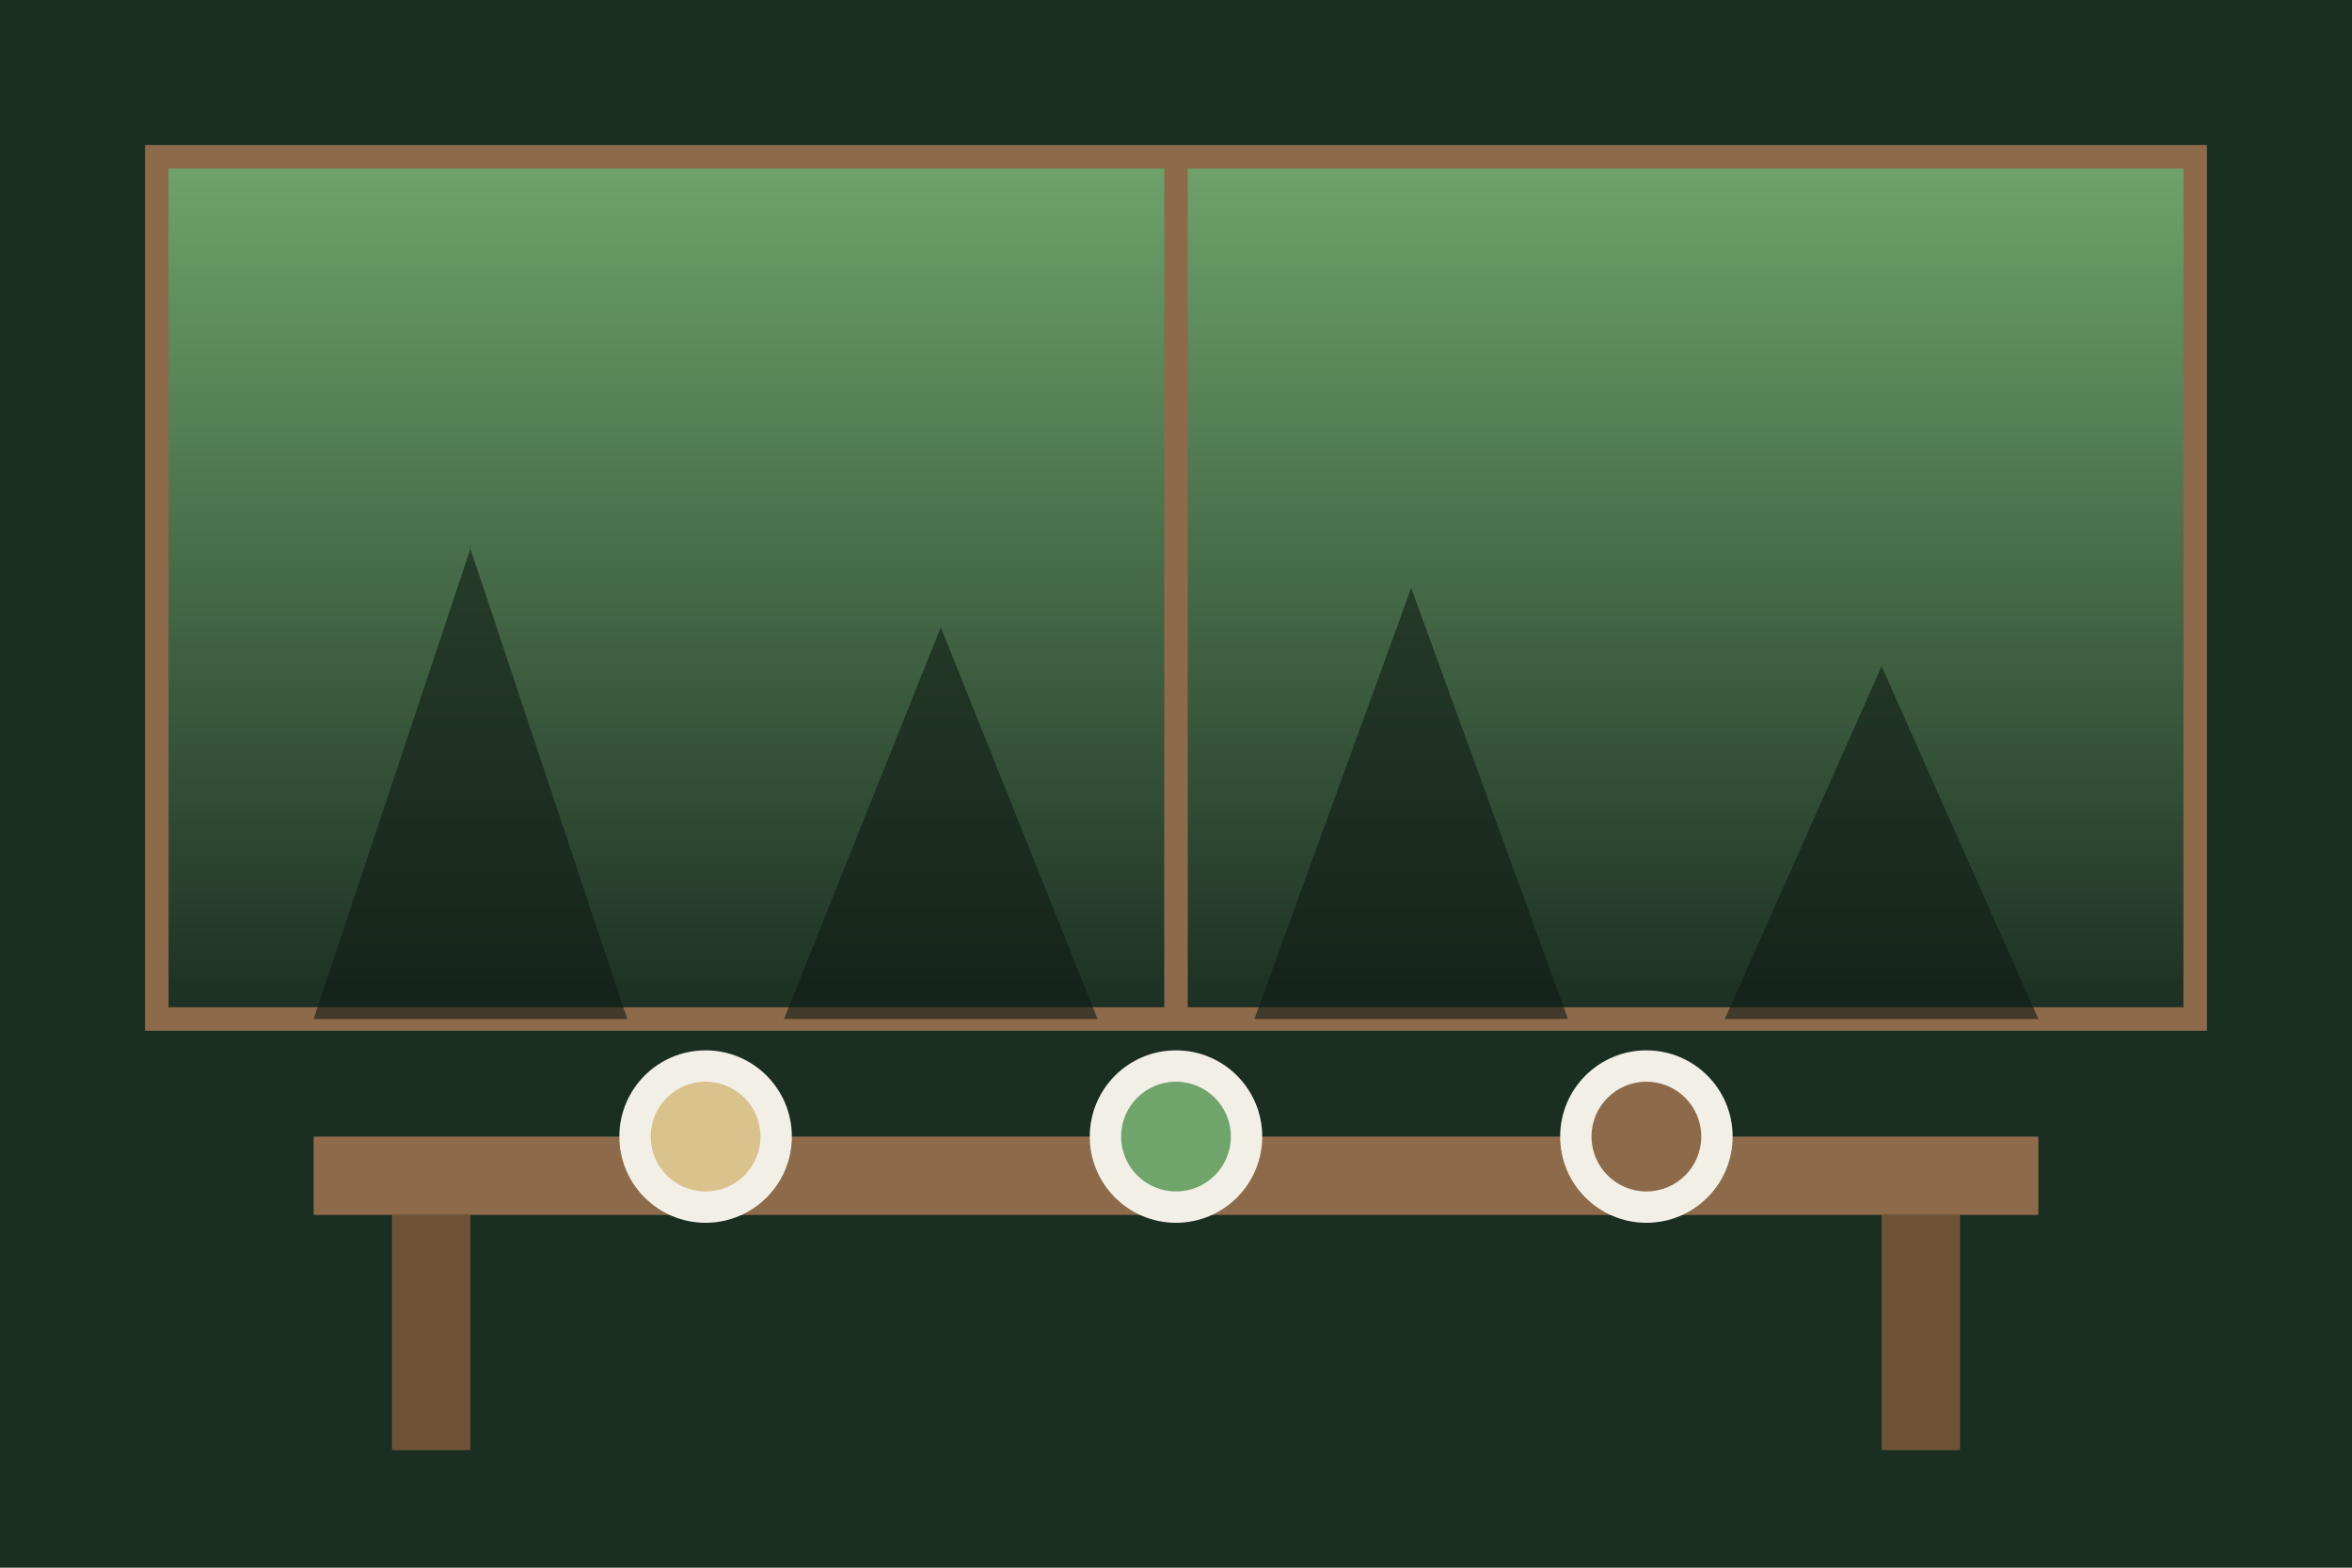
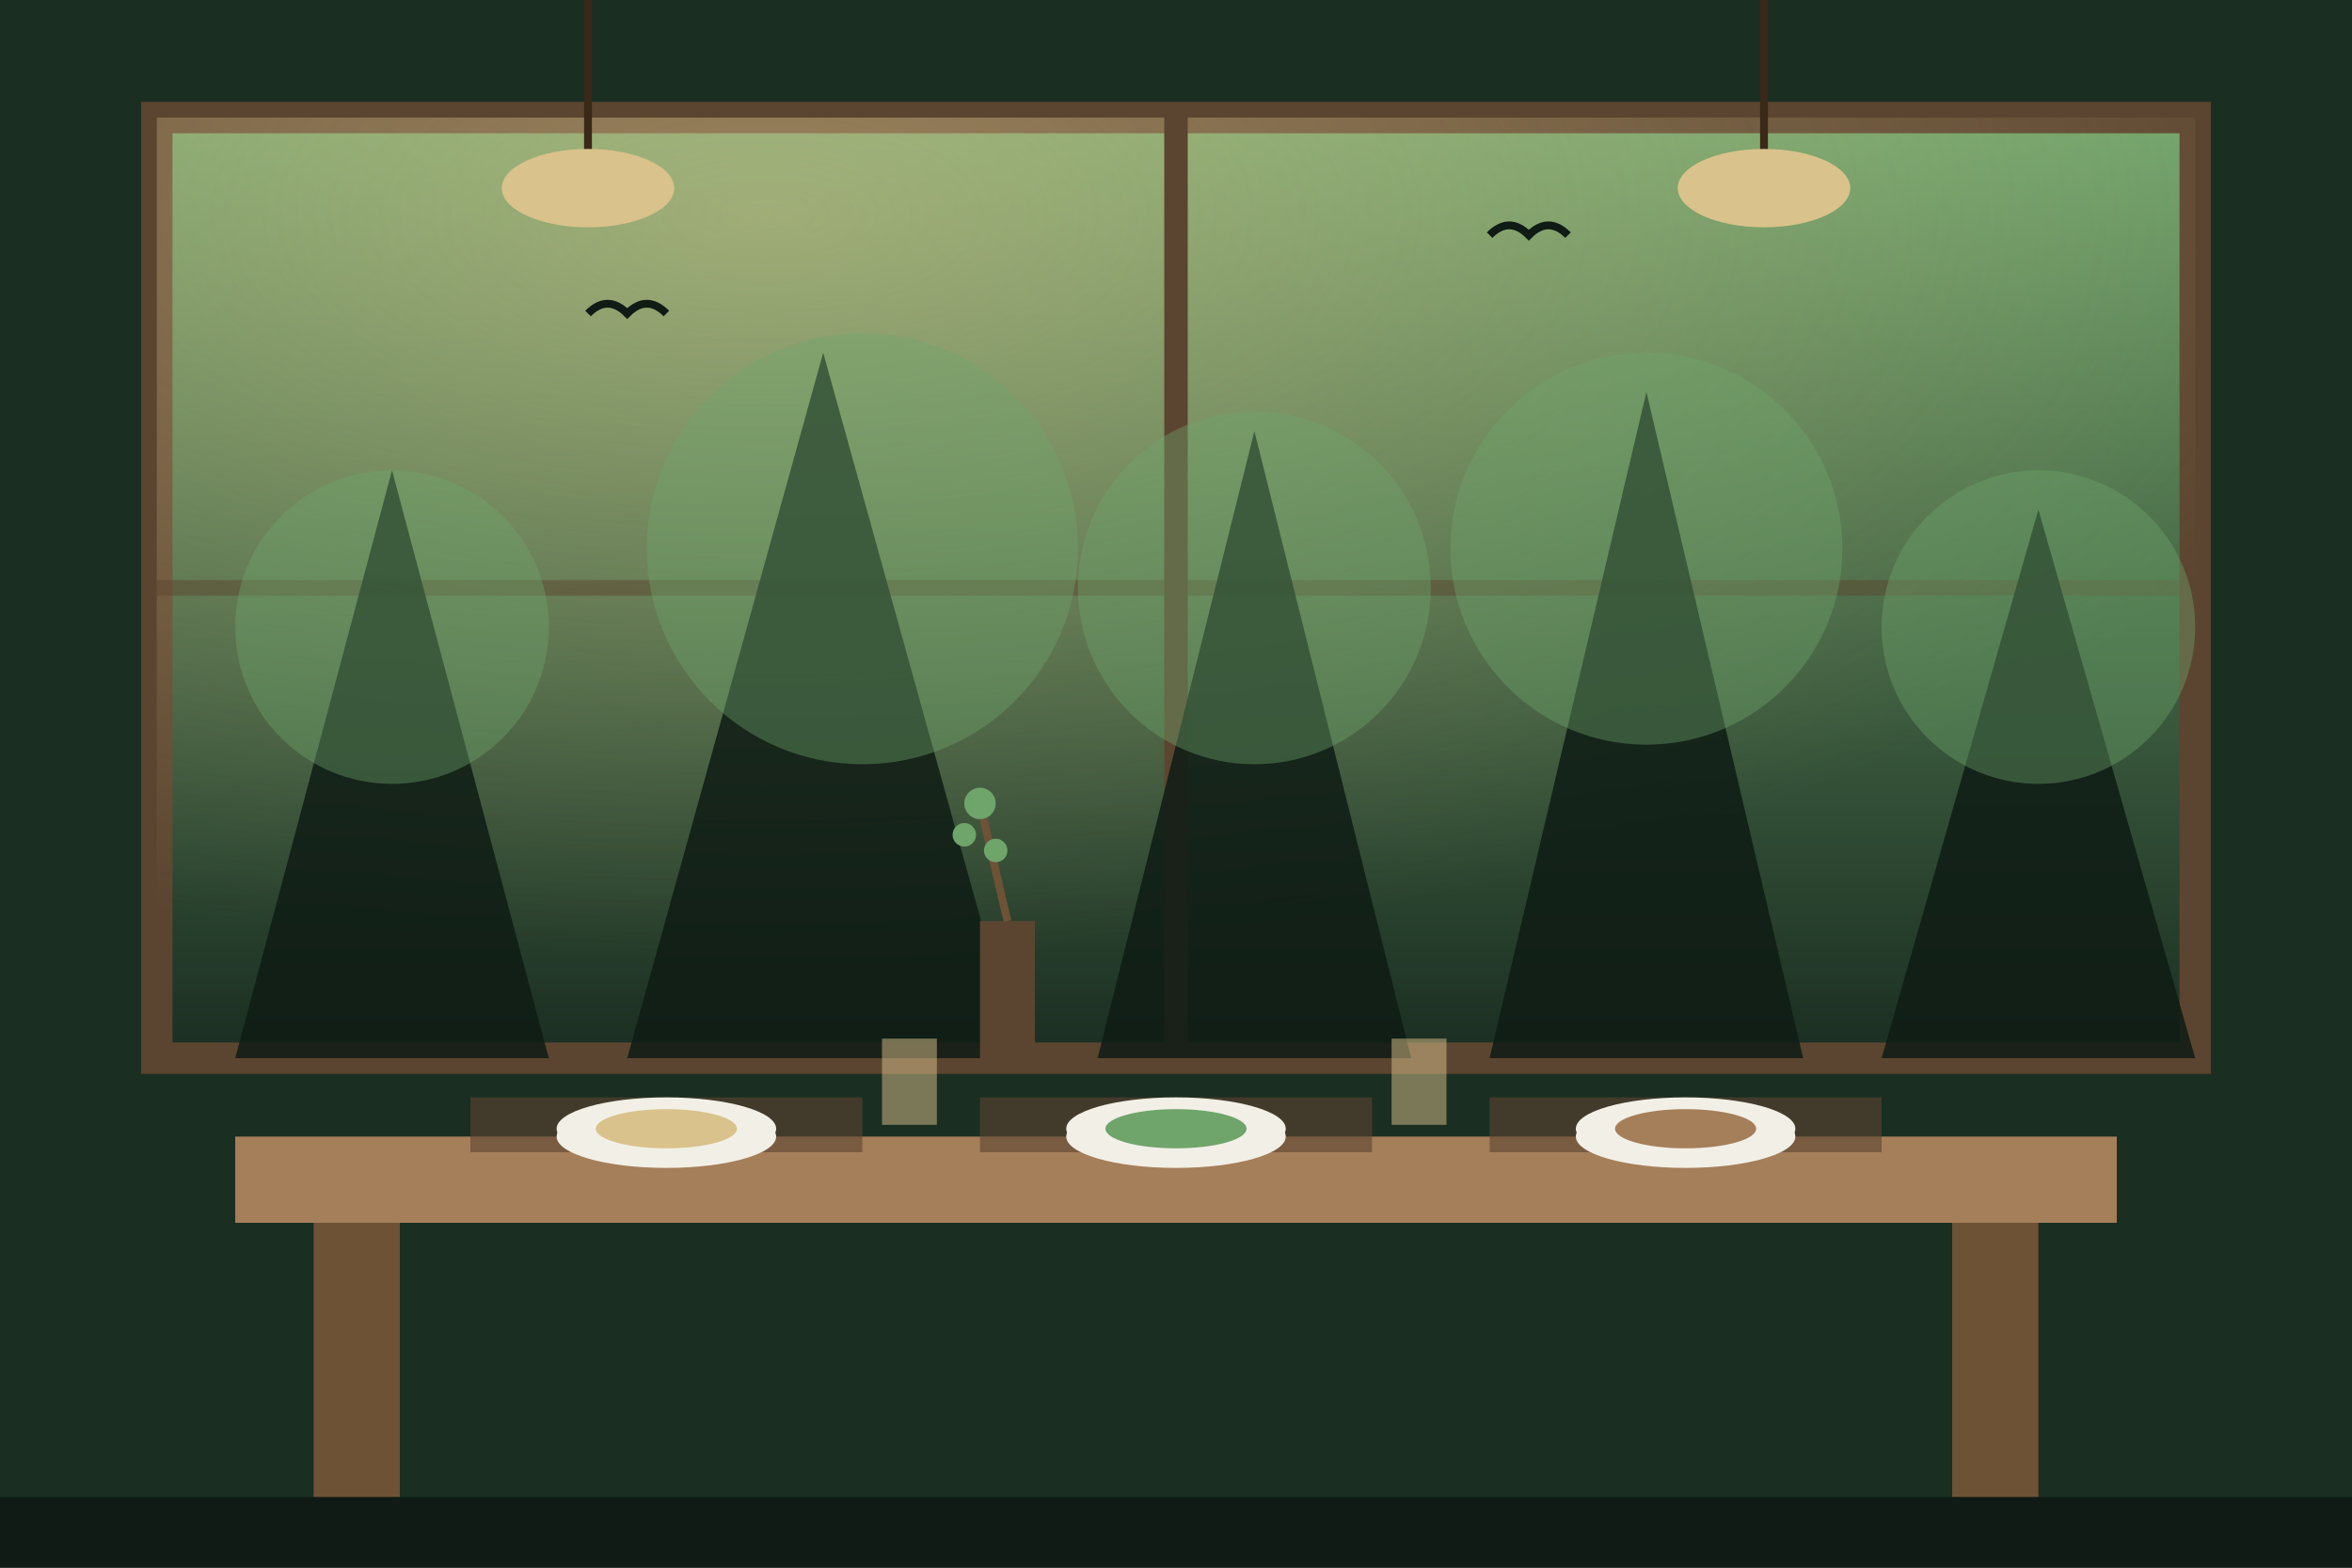
<svg xmlns="http://www.w3.org/2000/svg" viewBox="0 0 600 400" role="img" aria-label="食堂">
  <defs>
-     <linearGradient id="g2" x1="0" y1="0" x2="0" y2="1">
+     <linearGradient id="forestG" x1="0" y1="0" x2="0" y2="1">
      <stop offset="0" stop-color="#6FA46B" />
      <stop offset="1" stop-color="#1B2E22" />
    </linearGradient>
+     <radialGradient id="window-light" cx="0.3" cy="0.1" r="0.8">
+       <stop offset="0" stop-color="#D9C28B" stop-opacity="0.5" />
+       <stop offset="1" stop-color="#D9C28B" stop-opacity="0" />
+     </radialGradient>
  </defs>
  <rect width="600" height="400" fill="#1B2E22" />
-   <rect x="40" y="40" width="520" height="220" fill="url(#g2)" stroke="#8C6A4A" stroke-width="6" />
-   <line x1="300" y1="40" x2="300" y2="260" stroke="#8C6A4A" stroke-width="6" />
-   <g fill="#0F1B14" opacity="0.6">
-     <polygon points="80,260 120,140 160,260" />
-     <polygon points="200,260 240,160 280,260" />
-     <polygon points="320,260 360,150 400,260" />
-     <polygon points="440,260 480,170 520,260" />
+   <rect x="40" y="30" width="520" height="240" fill="url(#forestG)" stroke="#5B4530" stroke-width="8" />
+   <rect x="40" y="30" width="520" height="240" fill="url(#window-light)" />
+   <line x1="300" y1="30" x2="300" y2="270" stroke="#5B4530" stroke-width="6" />
+   <line x1="40" y1="150" x2="560" y2="150" stroke="#5B4530" stroke-width="4" opacity="0.5" />
+   <g fill="rgba(15,27,20,0.85)">
+     <polygon points="60,270 100,120 140,270" />
+     <polygon points="160,270 210,90 260,270" />
+     <polygon points="280,270 320,110 360,270" />
+     <polygon points="380,270 420,100 460,270" />
+     <polygon points="480,270 520,130 560,270" />
  </g>
-   <rect x="80" y="290" width="440" height="20" fill="#8C6A4A" />
-   <rect x="100" y="310" width="20" height="60" fill="#6E5236" />
-   <rect x="480" y="310" width="20" height="60" fill="#6E5236" />
-   <circle cx="180" cy="290" r="22" fill="#F2EFE6" />
-   <circle cx="180" cy="290" r="14" fill="#D9C28B" />
-   <circle cx="300" cy="290" r="22" fill="#F2EFE6" />
-   <circle cx="300" cy="290" r="14" fill="#6FA46B" />
-   <circle cx="420" cy="290" r="22" fill="#F2EFE6" />
-   <circle cx="420" cy="290" r="14" fill="#8C6A4A" />
+   <g fill="#6FA46B" opacity="0.4">
+     <circle cx="100" cy="160" r="40" />
+     <circle cx="220" cy="140" r="55" />
+     <circle cx="320" cy="150" r="45" />
+     <circle cx="420" cy="140" r="50" />
+     <circle cx="520" cy="160" r="40" />
+   </g>
+   <g fill="#0F1B14">
+     <path d="M150,80 q5,-5 10,0 q5,-5 10,0" fill="none" stroke="#0F1B14" stroke-width="2" />
+     <path d="M380,60 q5,-5 10,0 q5,-5 10,0" fill="none" stroke="#0F1B14" stroke-width="2" />
+   </g>
+   <g>
+     <line x1="150" y1="0" x2="150" y2="40" stroke="#3a2818" stroke-width="2" />
+     <ellipse cx="150" cy="48" rx="22" ry="10" fill="#D9C28B" />
+     <line x1="450" y1="0" x2="450" y2="40" stroke="#3a2818" stroke-width="2" />
+     <ellipse cx="450" cy="48" rx="22" ry="10" fill="#D9C28B" />
+   </g>
+   <rect x="60" y="290" width="480" height="22" fill="#A57E5A" />
+   <rect x="80" y="312" width="22" height="70" fill="#6E5236" />
+   <rect x="498" y="312" width="22" height="70" fill="#6E5236" />
+   <rect x="120" y="280" width="100" height="14" fill="#5B4530" opacity="0.6" />
+   <rect x="250" y="280" width="100" height="14" fill="#5B4530" opacity="0.6" />
+   <rect x="380" y="280" width="100" height="14" fill="#5B4530" opacity="0.6" />
+   <ellipse cx="170" cy="290" rx="28" ry="8" fill="#F2EFE6" />
+   <ellipse cx="170" cy="288" rx="28" ry="8" fill="#F2EFE6" />
+   <ellipse cx="170" cy="288" rx="18" ry="5" fill="#D9C28B" />
+   <ellipse cx="300" cy="290" rx="28" ry="8" fill="#F2EFE6" />
+   <ellipse cx="300" cy="288" rx="28" ry="8" fill="#F2EFE6" />
+   <ellipse cx="300" cy="288" rx="18" ry="5" fill="#6FA46B" />
+   <ellipse cx="430" cy="290" rx="28" ry="8" fill="#F2EFE6" />
+   <ellipse cx="430" cy="288" rx="28" ry="8" fill="#F2EFE6" />
+   <ellipse cx="430" cy="288" rx="18" ry="5" fill="#A57E5A" />
+   <rect x="225" y="265" width="14" height="22" fill="#D9C28B" opacity="0.5" />
+   <rect x="355" y="265" width="14" height="22" fill="#D9C28B" opacity="0.5" />
+   <g transform="translate(250,235)">
+     <rect width="14" height="36" fill="#5B4530" />
+     <line x1="7" y1="0" x2="0" y2="-30" stroke="#6E5236" stroke-width="2" />
+     <circle cx="0" cy="-30" r="4" fill="#6FA46B" />
+     <circle cx="-4" cy="-22" r="3" fill="#6FA46B" />
+     <circle cx="4" cy="-18" r="3" fill="#6FA46B" />
+   </g>
+   <rect y="382" width="600" height="18" fill="#0F1B14" />
</svg>
